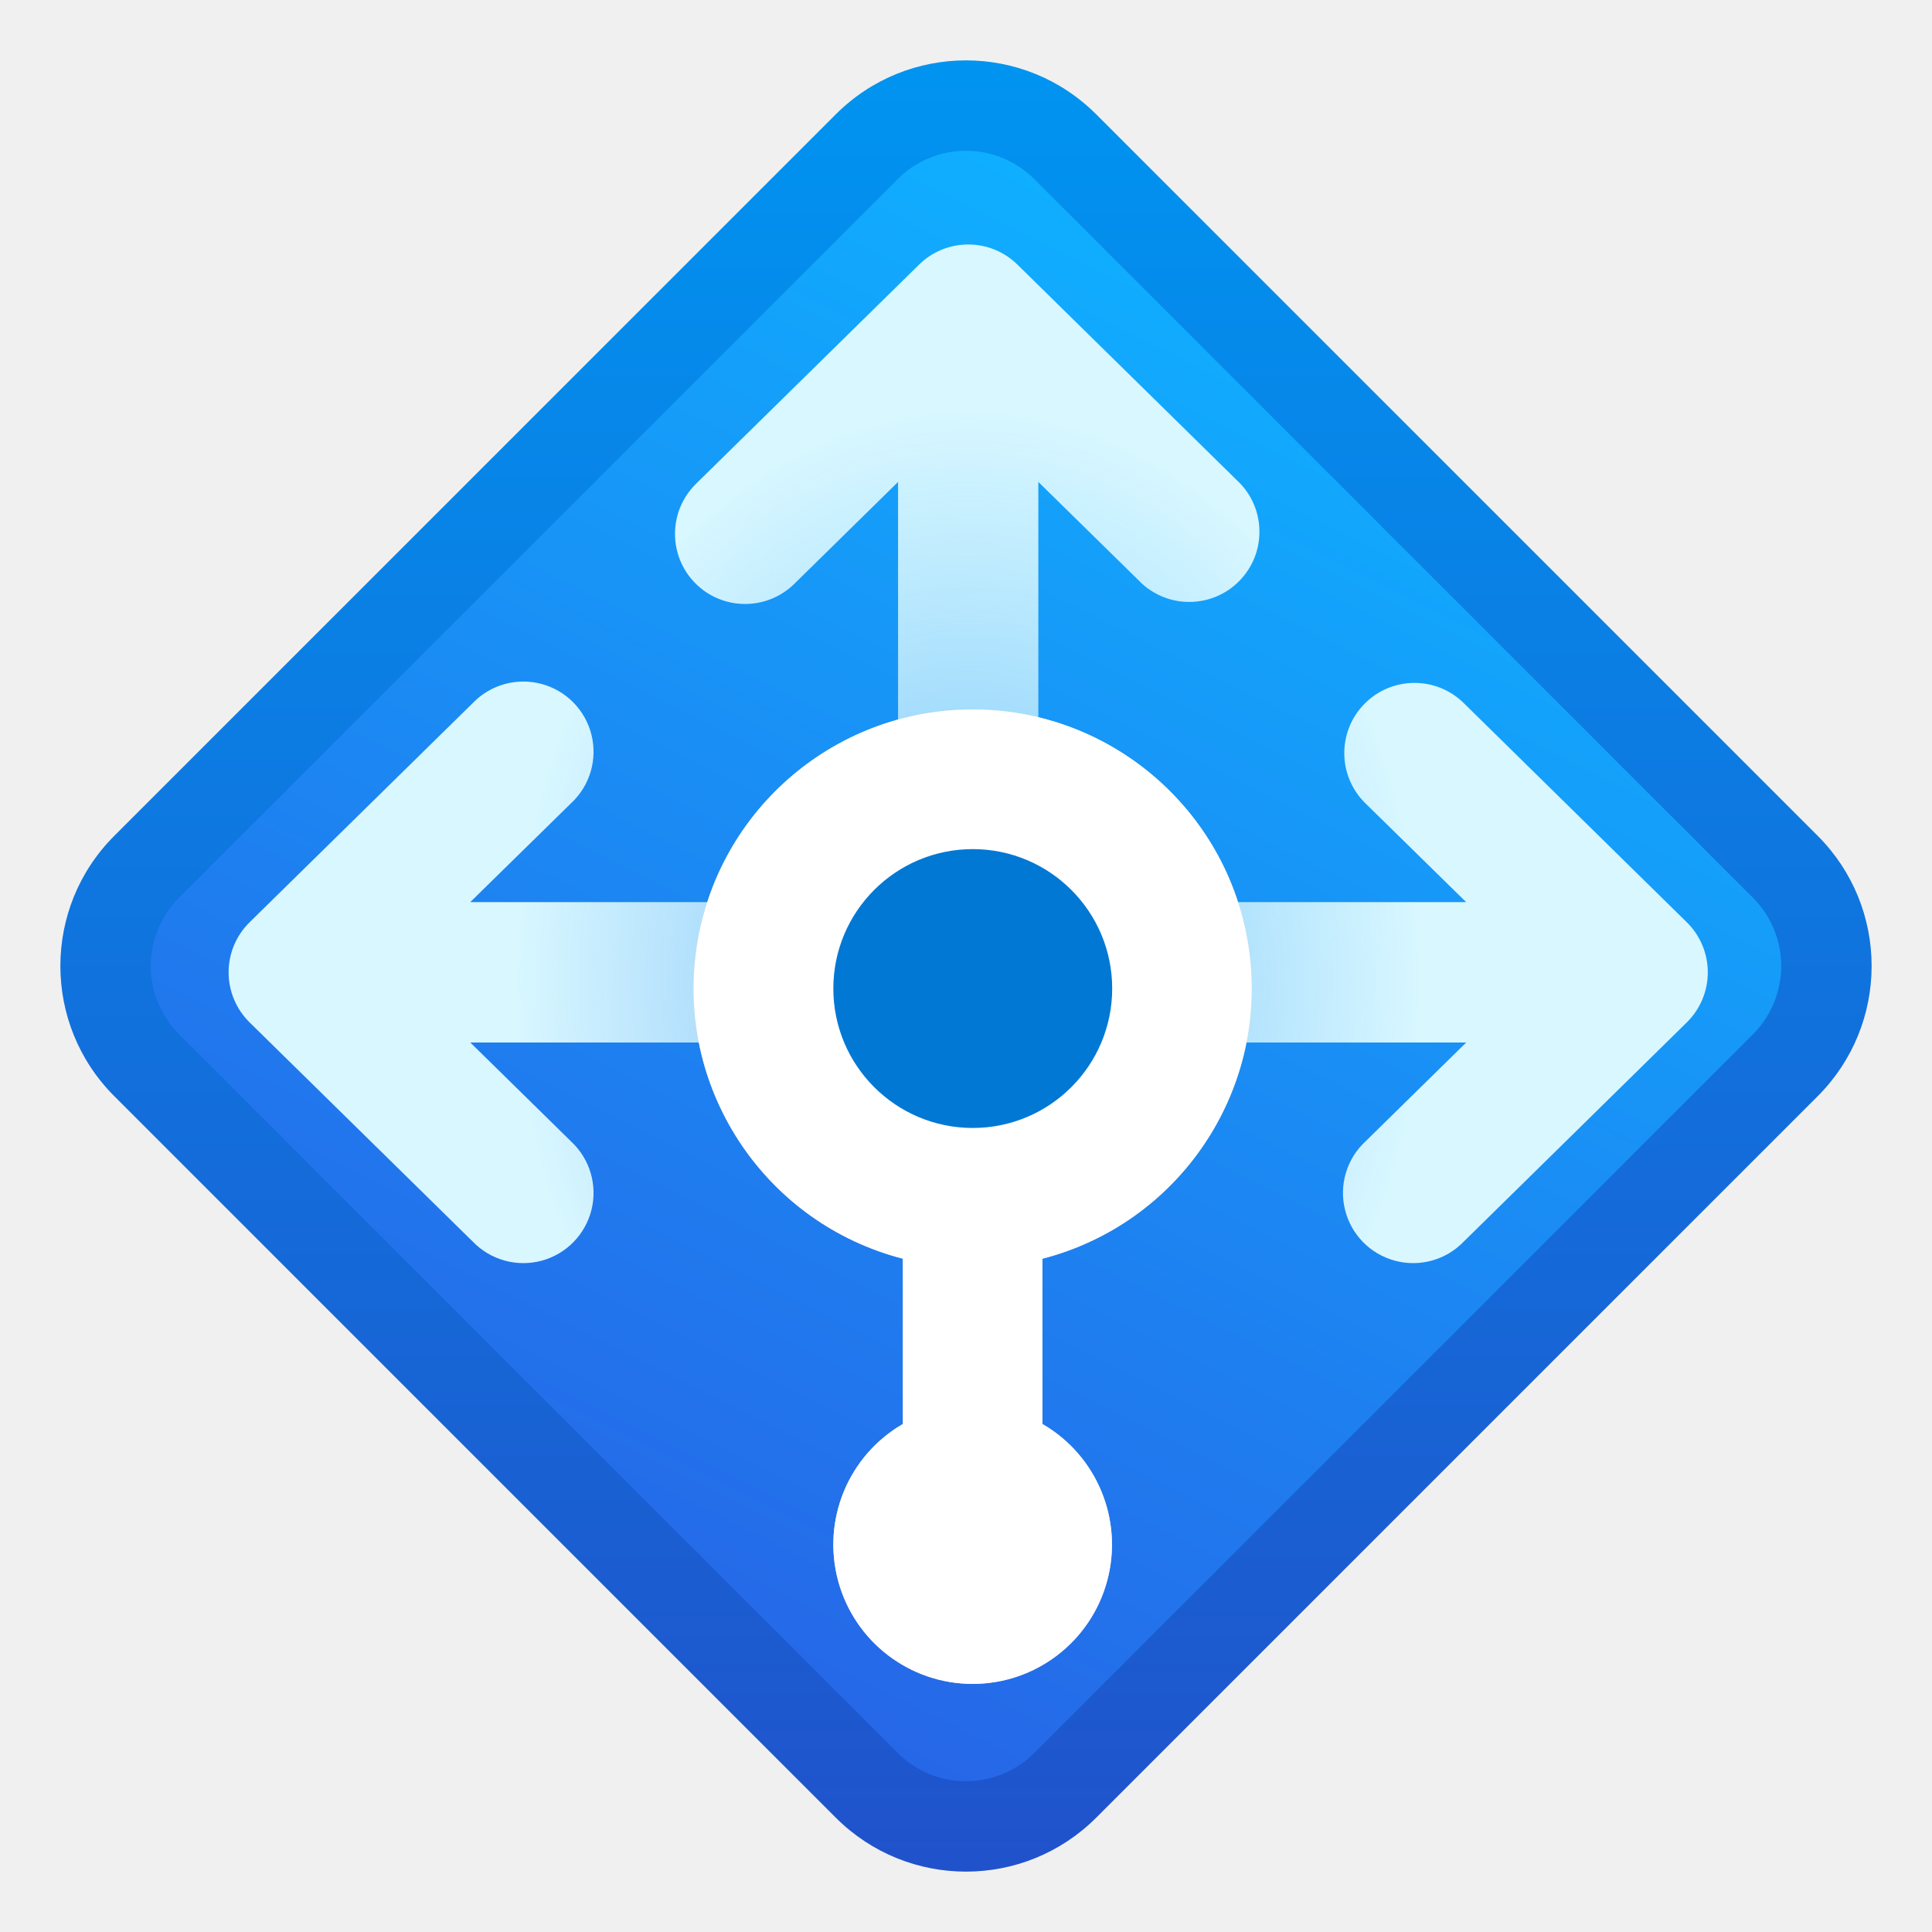
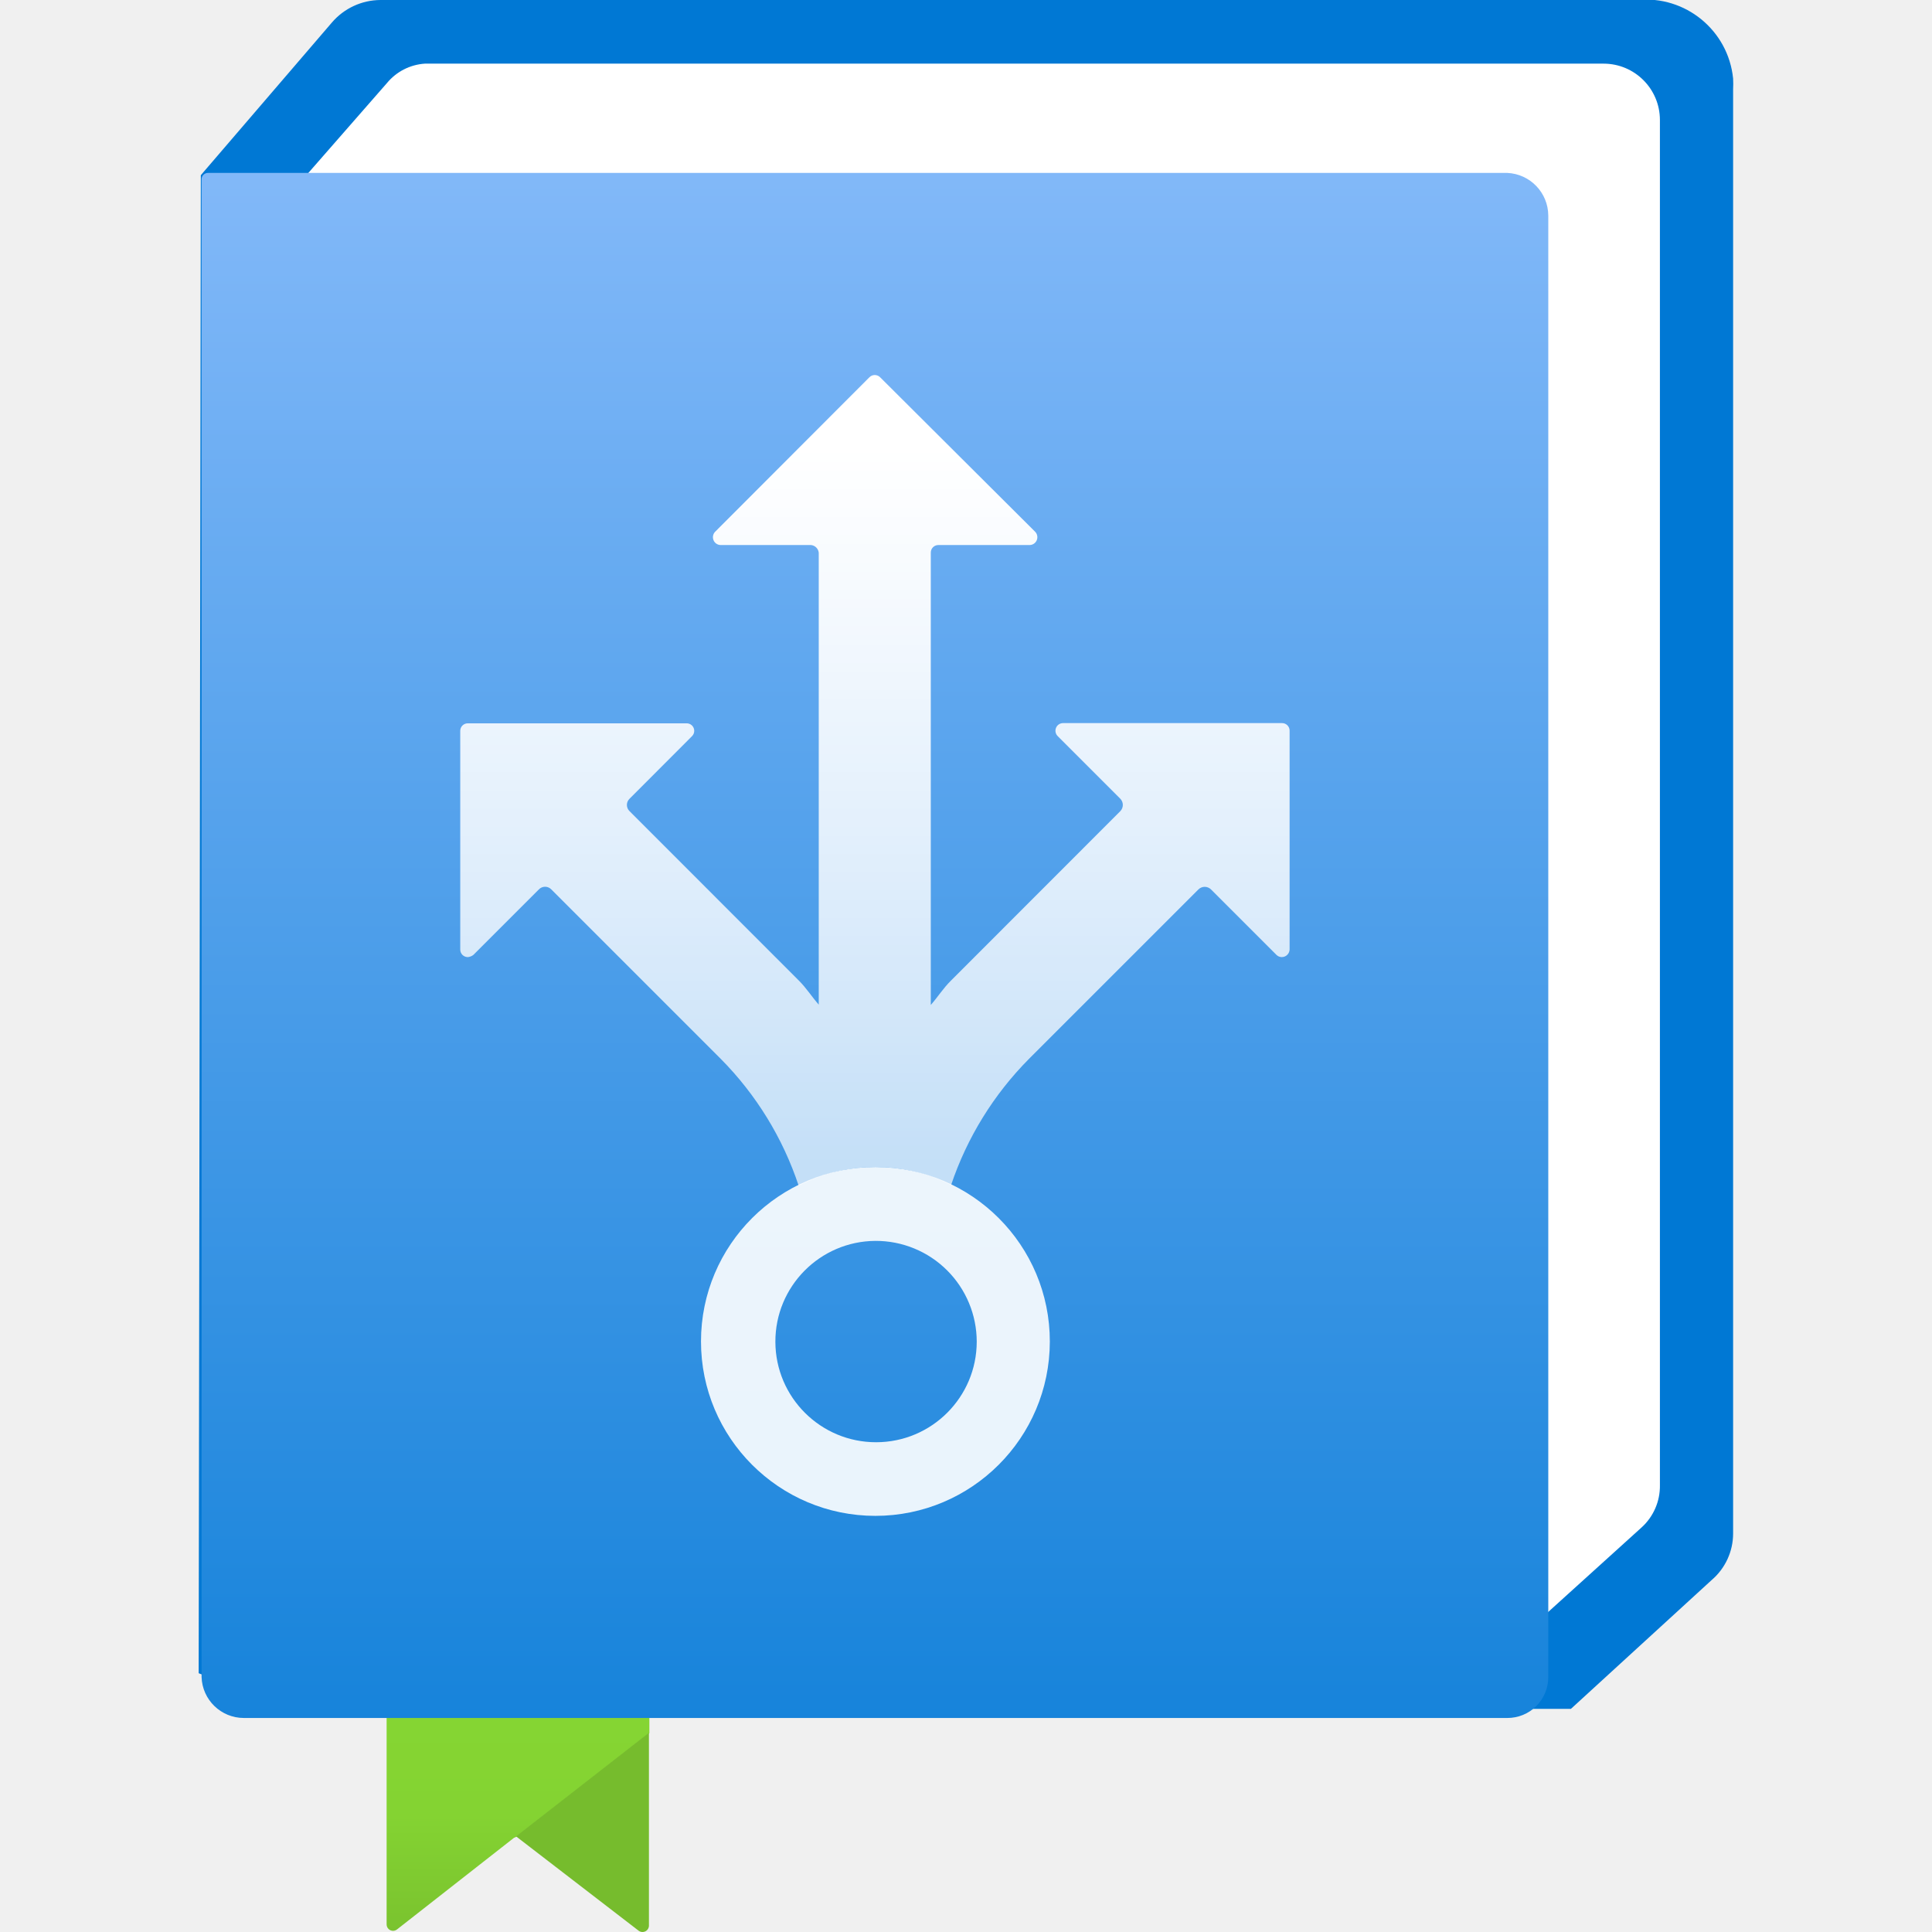
- <svg fill="none" viewBox="0 0 18 18" class="msportalfx-svg-placeholder">
-   <path fill="url(#pkyM47ugw__a)" d="M7.787 1.065c.67-.67 1.756-.67 2.426 0l6.722 6.722c.67.67.67 1.756 0 2.426l-6.722 6.722c-.67.67-1.756.67-2.426 0l-6.722-6.722a1.715 1.715 0 0 1 0-2.426z" />
-   <path fill="url(#pkyM47ugw__b)" d="M8.362 1.67a.9.9 0 0 1 1.276 0l6.692 6.692a.9.9 0 0 1 0 1.276L9.638 16.33a.9.9 0 0 1-1.276 0L1.67 9.638a.9.9 0 0 1 0-1.276z" />
-   <path fill="url(#pkyM47ugw__c)" d="M6.476 5.432a.654.654 0 0 1 .008-.924l2.079-2.043a.654.654 0 0 1 .916 0l2.079 2.043a.654.654 0 0 1-.916.932l-.968-.95v3.915h3.986l-.94-.922a.654.654 0 0 1 .917-.933l2.079 2.043a.654.654 0 0 1 0 .932l-2.079 2.043a.654.654 0 1 1-.916-.933l.939-.922H4.382l.939.922a.654.654 0 1 1-.916.933l-2.08-2.043a.654.654 0 0 1 0-.932l2.08-2.043a.654.654 0 1 1 .916.933l-.94.922h3.986V4.49l-.967.95a.654.654 0 0 1-.924-.008" />
-   <path fill="#D9D9D9" d="M9.712 11.727a2.6 2.6 0 1 0-1.3 0v1.54a1.298 1.298 0 1 0 1.3 0z" />
-   <path fill="#fff" d="M9.712 11.727a2.6 2.6 0 1 0-1.3 0v1.54a1.298 1.298 0 1 0 1.3 0z" />
-   <circle cx="9.063" cy="9.21" r="1.299" fill="#0078D4" />
+ <svg viewBox="0 0 18 18" class="msportalfx-svg-placeholder">
  <defs>
-     <linearGradient id="pkyM47ugw__a" x1="9" x2="9" y1=".563" y2="17.438" gradientUnits="userSpaceOnUse">
-       <stop stop-color="#0094F0" />
-       <stop offset="1" stop-color="#2052CB" />
+     <linearGradient id="pWuLe6mgz__a" x1="-559.176" x2="-559.176" y1="1007.063" y2="1010.919" gradientTransform="matrix(1 0 0 -1 564 1025.516)" gradientUnits="userSpaceOnUse">
+       <stop offset="0" stop-color="#76bc2d" />
+       <stop offset=".4" stop-color="#84d332" />
+       <stop offset=".75" stop-color="#86d633" />
    </linearGradient>
-     <linearGradient id="pkyM47ugw__b" x1="10.898" x2="4.426" y1="2.097" y2="15.03" gradientUnits="userSpaceOnUse">
-       <stop stop-color="#0FAFFF" />
-       <stop offset="1" stop-color="#2764E7" />
+     <linearGradient id="pWuLe6mgz__b" x1="-555.849" x2="-555.849" y1="73.585" y2="55.904" gradientTransform="translate(564 -54.484)" gradientUnits="userSpaceOnUse">
+       <stop offset="0" stop-color="#0078d4" />
+       <stop offset="1" stop-color="#83b9f9" />
    </linearGradient>
-     <radialGradient id="pkyM47ugw__c" cx="0" cy="0" r="1" gradientTransform="matrix(0 5.2888 -4.19702 0 9.02 9.118)" gradientUnits="userSpaceOnUse">
-       <stop stop-color="#D8F7FF" stop-opacity=".5" />
-       <stop offset="1" stop-color="#D8F7FF" />
-     </radialGradient>
+     <linearGradient id="pWuLe6mgz__c" x1="8.151" x2="8.151" y1="4.178" y2="10.677" gradientUnits="userSpaceOnUse">
+       <stop offset="0" stop-color="#fff" />
+       <stop offset="1" stop-color="#fff" stop-opacity=".7" />
+     </linearGradient>
  </defs>
+   <path fill="url(#pWuLe6mgz__a)" d="M5.927 14.472H3.721a.12.12 0 0 0-.119.119v3.338a.06.06 0 0 0 .06.06.06.06 0 0 0 .037-.013l1.089-.853.024-.011 1.238-.965v-1.556a.12.12 0 0 0-.123-.119" />
+   <path fill="#76bc2d" d="m4.808 17.109 1.238-.965v1.8a.06.06 0 0 1-.059.056.06.06 0 0 1-.037-.012Z" />
+   <path fill="#0078d4" d="M1.871 1.632 3.092.21A.6.6 0 0 1 3.545 0h11.708a.817.817 0 0 1 .894.732 1 1 0 0 1 0 .1v13.456a.57.57 0 0 1-.2.433l-1.311 1.2H2.668l-.817-.332Z" />
+   <path fill="#fff" d="m2.859 1.627.746-.853a.5.5 0 0 1 .353-.181h10.983a.525.525 0 0 1 .524.524v12.72a.52.52 0 0 1-.171.394l-1.17 1.059Z" />
+   <path fill="url(#pWuLe6mgz__b)" d="M14.043 1.611H1.939a.06.06 0 0 0-.061.061v13.952a.394.394 0 0 0 .394.382h11.771a.38.38 0 0 0 .382-.382V2.008a.4.4 0 0 0-.382-.397" />
+   <path fill="#fff" d="M8.156 14.123A1.625 1.625 0 1 1 9.781 12.5a1.626 1.626 0 0 1-1.625 1.623m0-2.562a.938.938 0 1 0 .944.939.94.94 0 0 0-.944-.939" opacity=".9" />
+   <path fill="url(#pWuLe6mgz__c)" d="M11.944 6.737H9.906a.071.071 0 0 0-.051.122l.582.582a.083.083 0 0 1 0 .117L8.859 9.137c-.071.07-.122.152-.187.226V5.15a.07.07 0 0 1 .072-.072h.85a.073.073 0 0 0 .051-.123L8.2 3.515a.07.07 0 0 0-.1 0l-1.438 1.44a.073.073 0 0 0 .051.123h.843a.08.08 0 0 1 .072.072v4.21c-.064-.073-.115-.154-.184-.223L5.866 7.558a.08.08 0 0 1 0-.117l.581-.582a.07.07 0 0 0 0-.1.07.07 0 0 0-.05-.02H4.359a.07.07 0 0 0-.071.071v2.036a.07.07 0 0 0 .072.071.1.1 0 0 0 .05-.02l.61-.61a.08.08 0 0 1 .117 0l1.578 1.578a3.04 3.04 0 0 1 .726 1.182 1.56 1.56 0 0 1 1.42-.006 3.05 3.05 0 0 1 .726-1.176l1.578-1.578a.083.083 0 0 1 .118 0l.61.61a.07.07 0 0 0 .049.02.073.073 0 0 0 .073-.071V6.808a.07.07 0 0 0-.071-.071" />
  <style>.msportalfx-svg-c01{fill:#fff}.msportalfx-svg-c02{fill:#e5e5e5}.msportalfx-svg-c03{fill:#a0a1a2}.msportalfx-svg-c04{fill:#7a7a7a}.msportalfx-svg-c05{fill:#3e3e3e}.msportalfx-svg-c06{fill:#1e1e1e}.msportalfx-svg-c07{fill:#0f0f0f}.msportalfx-svg-c08{fill:#ba141a}.msportalfx-svg-c09{fill:#dd5900}.msportalfx-svg-c10{fill:#ff8c00}.msportalfx-svg-c11{fill:#fcd116}.msportalfx-svg-c12{fill:#fee087}.msportalfx-svg-c13{fill:#b8d432}.msportalfx-svg-c14,.msportalfx-svg-c32{fill:#57a300}.msportalfx-svg-c15{fill:#59b4d9}.msportalfx-svg-c16{fill:#3999c6}.msportalfx-svg-c17{fill:#804998}.msportalfx-svg-c18{fill:#ec008c}.msportalfx-svg-c19{fill:#0072c6}.msportalfx-svg-c20{fill:#68217a}.msportalfx-svg-c21{fill:#00188f}.msportalfx-svg-c22{fill:#e81123}.fxs-mode-light .msportalfx-svg-c22{fill:#a4262c}.msportalfx-svg-c23{fill:#cae3f3}.msportalfx-svg-c24{fill:#59aed3}.msportalfx-svg-c25{fill:#4c3b12}.msportalfx-svg-c26{fill:#be9555}.msportalfx-svg-c27{fill:#4f4d52}.msportalfx-svg-c28{fill:#ef6f59}.msportalfx-svg-c29{fill:#f7cb64}.msportalfx-svg-c30{fill:#fdd8db}.msportalfx-svg-c31{fill:#f6ffec}.msportalfx-svg-c33{fill:#8a2da5}.msportalfx-svg-c34{fill:#e00b1c}.msportalfx-svg-c35{fill:#015cda}.msportalfx-svg-c36{fill:#5db300}.msportalfx-svg-c97{fill:#ffb900}.msportalfx-svg-c98{fill:#00a4ef}.msportalfx-svg-c99{fill:#f25022}.msportalfx-inverted-theme .msportalfx-svg-c05,.fxs-theme-dark .msportalfx-svg-c05{fill:#777}.msportalfx-inverted-theme .msportalfx-svg-c07,.fxs-theme-dark .msportalfx-svg-c07{fill:#f2f2f2}.msportalfx-svg-palette-white{fill:#fff}.msportalfx-svg-palette-blue{fill:#015cda}.msportalfx-svg-palette-black{fill:#1e1e1e}.msportalfx-svg-palette-green{fill:#57a300}.msportalfx-svg-palette-gray{fill:#a0a1a2}.msportalfx-svg-palette-inherit{fill:inherit}.msportalfx-svg-badge{position:absolute;left:0;bottom:0;min-height:10px;min-width:10px}.fxc-menu-icon&gt;.msportalfx-svg-badge{left:-2px;bottom:-2px;min-height:8px;min-width:8px}.msportalfx-svg-disabled{filter:grayscale(100%)}.msportalfx-svg-loading-square{animation:ProgressFlagAnimation 1.45s infinite ease-in-out;transform-origin:50%}.msportalfx-svg-loading-square:nth-child(1){animation-delay:0s}.msportalfx-svg-loading-square:nth-child(2){animation-delay:.2s}.msportalfx-svg-loading-square:nth-child(3){animation-delay:.4s}@keyframes ProgressFlagAnimation{0%{transform:scale(1);opacity:.3}36.1%{transform:scale(1.06);opacity:1}50%{transform:scale(1.06);opacity:1}86.1%{transform:scale(1);opacity:.3}}.msportalfx-svg-flip-horizontal&gt;svg,svg.msportalfx-svg-flip-horizontal{transform:scaleX(-1)}.msportalfx-svg-fabric-rotate360{animation:ImageRotation 1.3s cubic-bezier(.53,.21,.29,.67) infinite}@keyframes ImageRotation{0%{transform:rotate(-45deg)}100%{transform:rotate(315deg)}}.fxs-svg-number .msportalfx-font-bold{font-size:10px;fill:#0065ad}.fxs-svg-number .fxs-svg-circle{stroke-width:0%;fill:#0078d4}.fxs-svg-number .fxs-svg-text{fill:#fff;font-size:10px}.fxs-svg-number.msportalfx-svg-disabled{filter:grayscale(0%)}.fxs-svg-number.msportalfx-svg-disabled .fxs-svg-circle{fill:#fff;stroke-width:1px;stroke:#949494}.fxs-svg-number.msportalfx-svg-disabled .fxs-svg-text{fill:#949494}.fxs-theme-dark .fxs-svg-number .fxs-svg-text{fill:#0f0f0f}.fxs-theme-dark .fxs-svg-number .fxs-svg-circle{stroke-width:0%;fill:#0078d4}.fxs-theme-dark .fxs-svg-number.msportalfx-svg-disabled .fxs-svg-circle{fill:#0f0f0f;stroke-width:1px;stroke:#949494}.fxs-theme-dark .fxs-svg-number.msportalfx-svg-disabled .fxs-svg-text{fill:#949494}</style>
</svg>
